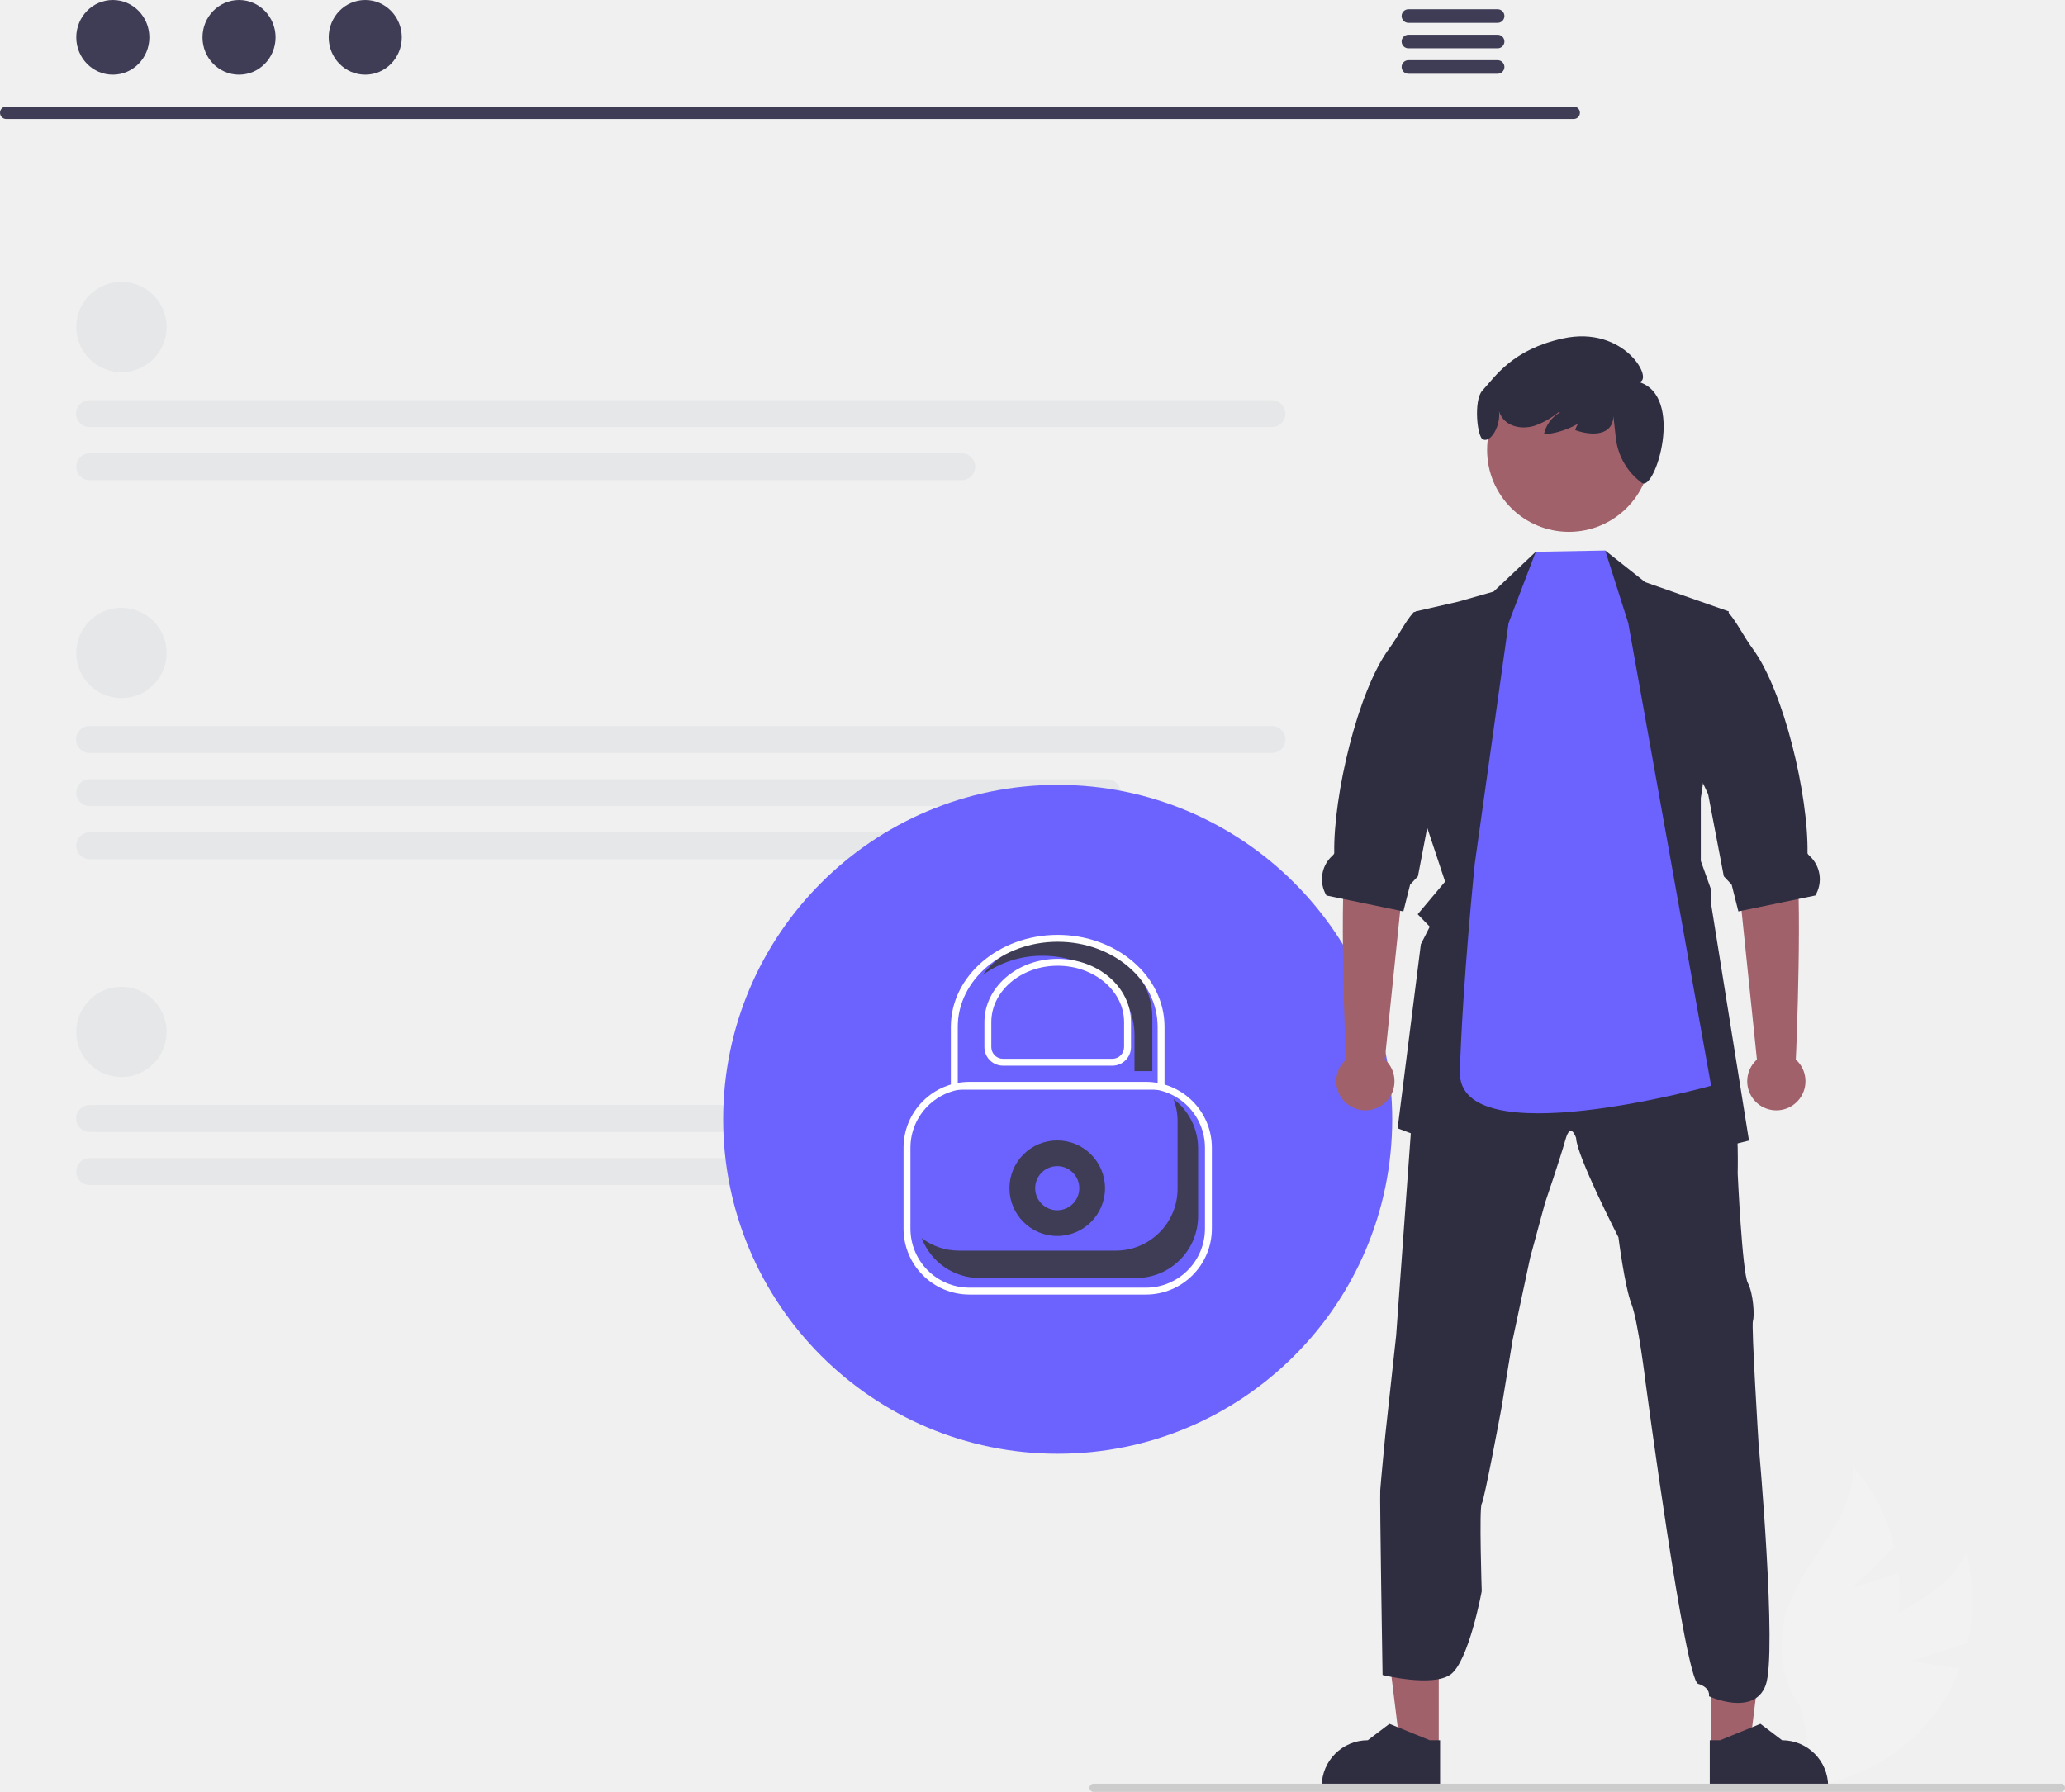
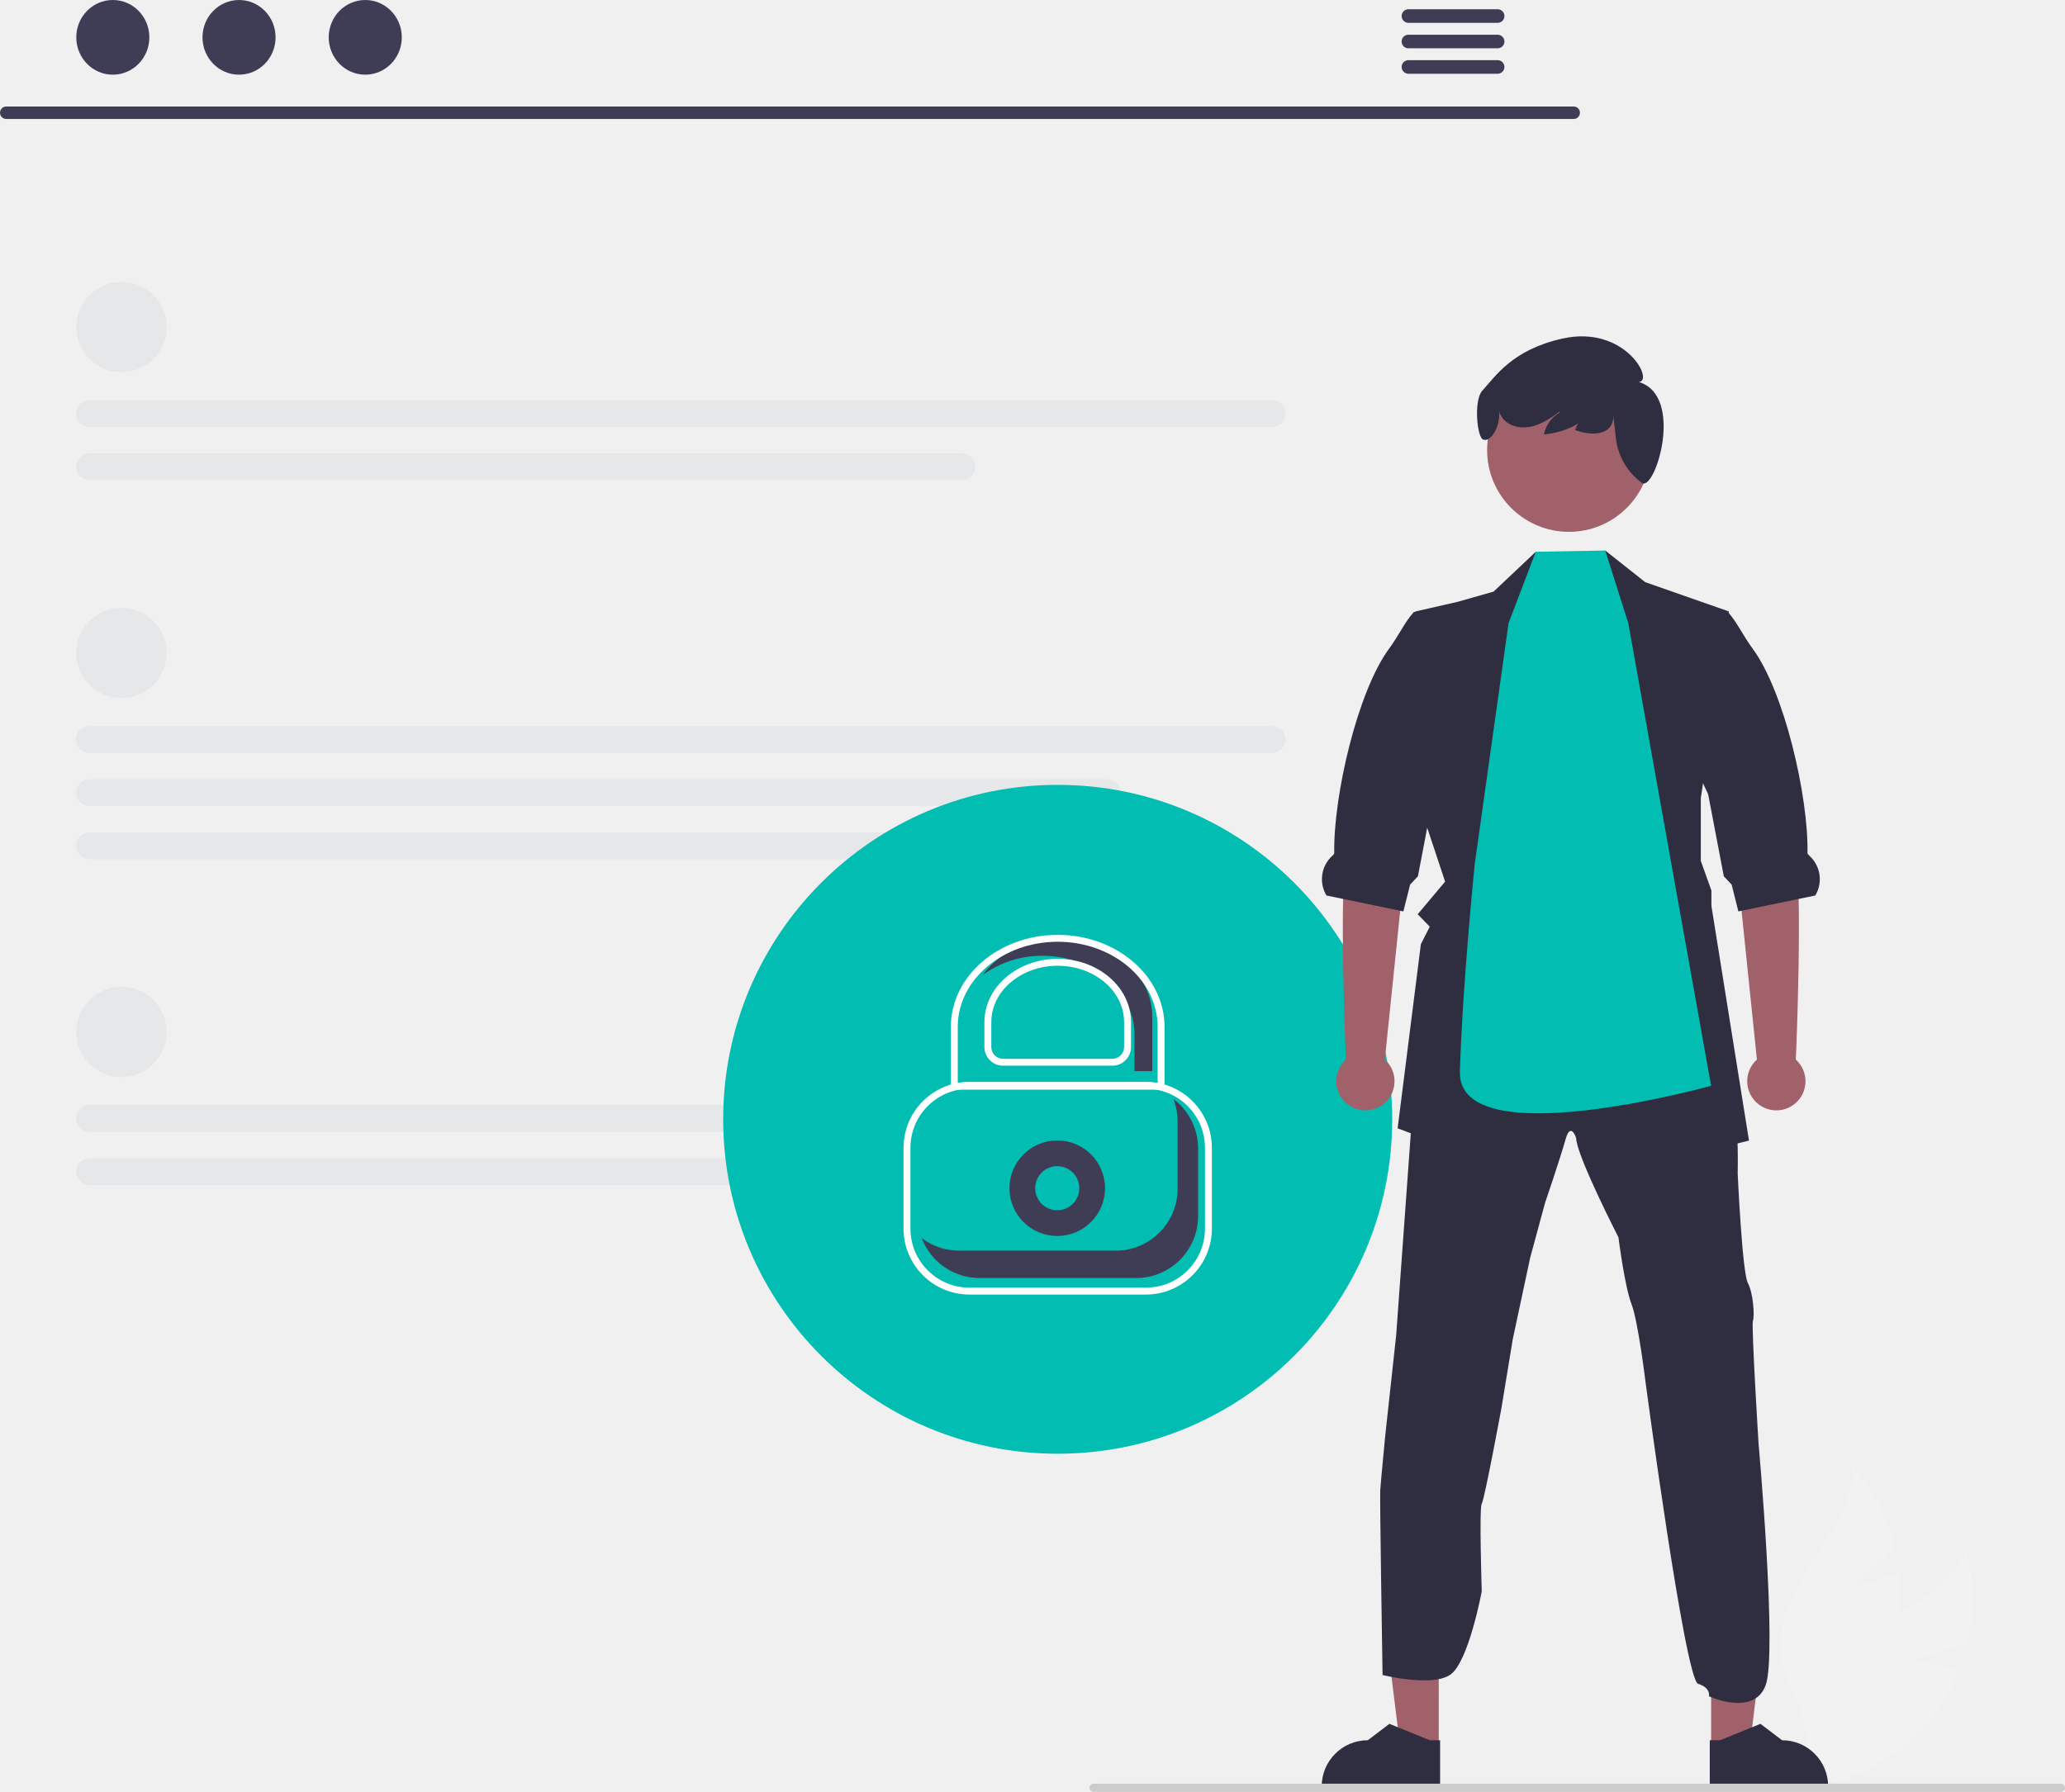
<svg xmlns="http://www.w3.org/2000/svg" data-name="Layer 1" width="598.383" height="519.366" viewBox="0 0 598.383 519.366">
  <path d="M854.374,671.404l16.119-5.113a54.561,54.561,0,0,0-.388-26.249c-6.476,14.399-25.475,17.926-36.3,29.419a32.819,32.819,0,0,0-8.395,27.179l-3.391,11.504a54.994,54.994,0,0,0,40.024-22.767,53.121,53.121,0,0,0,6.224-11.783C861.392,672.906,854.374,671.404,854.374,671.404Z" transform="translate(-300.3448 -190.0594)" fill="#f2f2f2" />
  <path d="M837.15,650.132l12.147-11.765A54.561,54.561,0,0,0,837.242,615.046c.625,15.775-14.806,27.406-19.369,42.52a32.819,32.819,0,0,0,4.607,28.071l2.095,11.809A54.994,54.994,0,0,0,850.245,659.218a53.121,53.121,0,0,0,.316-13.323C844.101,648.345,837.15,650.132,837.15,650.132Z" transform="translate(-300.3448 -190.0594)" fill="#f2f2f2" />
  <path d="M756.405,224.544H302.112a1.807,1.807,0,0,1,0-3.613H756.405a1.807,1.807,0,0,1,0,3.613Z" transform="translate(-300.3448 -190.0594)" fill="#3f3d56" />
  <ellipse cx="32.692" cy="10.823" rx="10.588" ry="10.823" fill="#3f3d56" />
  <ellipse cx="69.267" cy="10.823" rx="10.588" ry="10.823" fill="#3f3d56" />
  <ellipse cx="105.842" cy="10.823" rx="10.588" ry="10.823" fill="#3f3d56" />
  <path d="M734.384,192.742h-25.981a1.968,1.968,0,0,0,0,3.934h25.981a1.968,1.968,0,0,0,0-3.934Z" transform="translate(-300.3448 -190.0594)" fill="#3f3d56" />
  <path d="M734.384,200.126h-25.981a1.968,1.968,0,0,0,0,3.934h25.981a1.968,1.968,0,0,0,0-3.934Z" transform="translate(-300.3448 -190.0594)" fill="#3f3d56" />
  <path d="M734.384,207.501h-25.981a1.968,1.968,0,0,0,0,3.934h25.981a1.968,1.968,0,0,0,0-3.934Z" transform="translate(-300.3448 -190.0594)" fill="#3f3d56" />
  <circle cx="35.193" cy="94.795" r="13.089" fill="#e6e7e8" />
  <path d="M668.861,313.839H326.347a3.898,3.898,0,1,1,0-7.795h342.514a3.898,3.898,0,1,1,0,7.795Z" transform="translate(-300.3448 -190.0594)" fill="#e6e7e8" />
  <path d="M579.03,329.241H326.347a3.898,3.898,0,0,1,0-7.796H579.03a3.898,3.898,0,1,1,0,7.796Z" transform="translate(-300.3448 -190.0594)" fill="#e6e7e8" />
  <circle cx="35.193" cy="299.1" r="13.089" fill="#e6e7e8" />
  <path d="M668.861,518.144H326.347a3.898,3.898,0,1,1,0-7.795h342.514a4.359,4.359,0,0,1,4.114,4.198A3.849,3.849,0,0,1,668.861,518.144Z" transform="translate(-300.3448 -190.0594)" fill="#e6e7e8" />
  <path d="M579.03,533.546H326.347a3.898,3.898,0,0,1,0-7.796H579.03a3.898,3.898,0,1,1,0,7.796Z" transform="translate(-300.3448 -190.0594)" fill="#e6e7e8" />
  <circle cx="35.193" cy="189.247" r="13.089" fill="#e6e7e8" />
  <path d="M668.861,408.29H326.347a3.898,3.898,0,1,1,0-7.795h342.514a3.898,3.898,0,1,1,0,7.795Z" transform="translate(-300.3448 -190.0594)" fill="#e6e7e8" />
  <path d="M621.163,423.692H326.347a3.898,3.898,0,0,1,0-7.796H621.163a3.898,3.898,0,0,1,0,7.796Z" transform="translate(-300.3448 -190.0594)" fill="#e6e7e8" />
  <path d="M601.153,439.094H326.347a3.898,3.898,0,0,1,0-7.796H601.153a3.898,3.898,0,1,1,0,7.796Z" transform="translate(-300.3448 -190.0594)" fill="#e6e7e8" />
-   <circle cx="306.495" cy="324.421" r="96.934" fill="#6c63ff" />
+   <circle cx="306.495" cy="324.421" r="96.934" fill="#02bdb2" />
  <circle cx="306.361" cy="344.393" r="13.848" fill="#3f3d56" />
-   <circle cx="306.361" cy="344.393" r="6.391" fill="#6c63ff" />
+   <circle cx="306.361" cy="344.393" r="6.391" fill="#02bdb2" />
  <path d="M632.412,565.278h-51.144a19.123,19.123,0,0,1-19.102-19.101V522.728a19.123,19.123,0,0,1,19.102-19.102h51.144a19.123,19.123,0,0,1,19.101,19.102v23.449A19.122,19.122,0,0,1,632.412,565.278Zm-51.144-59.651a17.121,17.121,0,0,0-17.102,17.102v23.449A17.12,17.12,0,0,0,581.268,563.278h51.144a17.12,17.12,0,0,0,17.101-17.101V522.728a17.121,17.121,0,0,0-17.101-17.102Z" transform="translate(-300.3448 -190.0594)" fill="#fff" />
  <path d="M578.238,552.549h45.395a17.943,17.943,0,0,0,17.943-17.943V514.983a17.863,17.863,0,0,0-1.184-6.365,17.895,17.895,0,0,1,7.131,14.295v19.624a17.943,17.943,0,0,1-17.943,17.943H584.186a17.933,17.933,0,0,1-16.759-11.577A17.84,17.84,0,0,0,578.238,552.549Z" transform="translate(-300.3448 -190.0594)" fill="#3f3d56" />
  <polygon points="416.909 506.542 405.755 506.541 400.448 463.514 416.912 463.515 416.909 506.542" fill="#a0616a" />
  <path d="M717.647,708.238l-34.303-.001v-.434a13.352,13.352,0,0,1,13.352-13.351h.001l6.266-4.754,11.691,4.754,2.994 0Z" transform="translate(-300.3448 -190.0594)" fill="#2f2e41" />
  <polygon points="495.838 506.542 506.993 506.541 512.3 463.514 495.836 463.515 495.838 506.542" fill="#a0616a" />
  <path d="M795.79,708.238l34.303-.001v-.434a13.352,13.352,0,0,0-13.352-13.351h-.001l-6.266-4.754L798.784,694.452l-2.994 0Z" transform="translate(-300.3448 -190.0594)" fill="#2f2e41" />
  <path d="M700.302,621.955c.165-2.455,1.475-16.033,1.475-16.033l3.138-28.795,5.53-76.328.361-4.997,28.967-5.561,19.798-9.491,23.531,7.522,18.323,6.871s.031,2.941.173,6.495c.188,4.651.518,10.354,1.302,11.836,1.31,2.62.98,16.684.98,16.684s1.302,28.614,2.941,31.752,1.969,9.671,1.475,10.981,1.639,35.674,1.639,35.674,5.476,60.811,2.04,69.98-16.418,3.163-16.418,3.163.627-2.447-3.138-3.6-15.233-87.38-15.233-87.38-2.133-17.68-4.094-22.747-3.765-19.304-3.765-19.304-12.111-23.563-12.268-28.802c0,0-1.584-4.902-3.083.494s-5.914,18.323-5.914,18.323l-4.306,15.876L738.69,578.289l-3.279,19.97s-4.91,26.504-5.695,27.649,0,25.359,0,25.359-3.796,20.621-9.162,24.222-19.58.057-19.58.057S700.137,624.411,700.302,621.955Z" transform="translate(-300.3448 -190.0594)" fill="#2f2e41" />
  <polygon points="412.315 236.13 418.755 255.528 410.809 264.987 414.308 268.588 411.727 273.678 404.997 327.032 441.894 341.025 454.319 325.447 464.116 341.025 506.81 330.593 495.922 262.556 495.922 258.108 492.848 249.519 492.848 231.337 500.966 177.215 476.736 168.728 465.151 159.559 461.402 172.454 445.44 169.615 445.024 159.927 432.811 171.466 422.527 174.399 410.213 177.215 408.644 181.137 411.781 180.353 411.272 231.377 412.315 236.13" fill="#2f2e41" />
  <path d="M701.631,497.164l6.197-59.982,1.636-24.687L692.119,409.359s.687,17.652-1.585,27.611c-2.242,9.828-.297,58.877-.159,60.188a8.439,8.439,0,1,0,11.256.005Z" transform="translate(-300.3448 -190.0594)" fill="#a0616a" />
  <path d="M684.713,449.611l4.824.996,16.55,3.428.918.188,1.953-7.765,2.267-2.416,4.314-22.606.227-1.177,6.518-13.931,4.51-41.87-16.77,3.012c-.086.086-.165.18-.243.275-2.408,2.73-4.126,6.526-6.934,10.346-9.138,12.432-16.15,42.639-15.875,59.189.008.267-.267.557-.596.855A9.18,9.18,0,0,0,684.713,449.611Z" transform="translate(-300.3448 -190.0594)" fill="#2f2e41" />
  <path d="M809.453,497.164l-6.197-59.982-1.636-24.687,17.345-3.136s-.687,17.652,1.585,27.611c2.242,9.828.297,58.877.159,60.188a8.439,8.439,0,1,1-11.256.005Z" transform="translate(-300.3448 -190.0594)" fill="#a0616a" />
  <path d="M826.372,449.611l-4.824.996-16.55,3.428-.918.188-1.953-7.765-2.267-2.416L795.545,421.436l-.227-1.177-6.518-13.931,1.49-41.87,10.77,3.012c.086.086.165.18.243.275,2.408,2.73,4.126,6.526,6.934,10.346,9.138,12.432,16.15,42.639,15.875,59.189-.008.267.267.557.596.855A9.18,9.18,0,0,1,826.372,449.611Z" transform="translate(-300.3448 -190.0594)" fill="#2f2e41" />
-   <path d="M737.489,370.654l7.88-20.667,20.127-.369,6.679,21.036,24.006,134.104s-73.544,20.481-72.798-4.138c.784-25.885,4.323-60.268,4.323-60.268Z" transform="translate(-300.3448 -190.0594)" fill="#6c63ff" />
+   <path d="M737.489,370.654l7.88-20.667,20.127-.369,6.679,21.036,24.006,134.104s-73.544,20.481-72.798-4.138c.784-25.885,4.323-60.268,4.323-60.268Z" transform="translate(-300.3448 -190.0594)" fill="#02bdb2" />
  <circle cx="454.637" cy="130.437" r="23.71" fill="#a0616a" />
  <path d="M729.874,303.296c3.86-4.201,8.688-11.892,23.312-15.121,18.07-3.991,26.609,12.334,22.052,12.601,13.325,4.035,4.765,31.611.945,29.298A1.125,1.125,0,0,1,776.089,330,18.77,18.77,0,0,1,768.592,317.193l-.725-6.525c-.104,5.309-5.53,6.012-11.074,4.056a6.955,6.955,0,0,1,4.914-4.838,23.786,23.786,0,0,1-13.971,6.079,9.511,9.511,0,0,1,4.625-6.364l-.219-.215a22.85,22.85,0,0,1-7.33,4.15c-3.056.876-6.718.402-8.812-1.99a6.5,6.5,0,0,1-1.252-2.254c.453,4.205-2.368,9.004-4.558,8.18C728.367,317.118,727.304,306.093,729.874,303.296Z" transform="translate(-300.3448 -190.0594)" fill="#2f2e41" />
  <path d="M898.727,708.235a1.186,1.186,0,0,1-1.19,1.19h-280.29a1.19,1.19,0,0,1,0-2.38h280.29A1.187,1.187,0,0,1,898.727,708.235Z" transform="translate(-300.3448 -190.0594)" fill="#ccc" />
  <path d="M607.627,461.922c-9.481,0-17.815,4.292-22.533,10.735a29.121,29.121,0,0,1,17.373-5.574c14.682,0,26.626,10.284,26.626,22.925v10.508h5.16v-15.668C634.253,472.206,622.308,461.922,607.627,461.922Z" transform="translate(-300.3448 -190.0594)" fill="#3f3d56" />
  <path d="M637.798,505.893h-61.918V487.675c0-14.698,13.888-26.656,30.959-26.656s30.959,11.958,30.959,26.656Zm-59.918-2h57.918V487.675c0-13.596-12.991-24.656-28.959-24.656s-28.959,11.061-28.959,24.656Z" transform="translate(-300.3448 -190.0594)" fill="#fff" />
  <path d="M622.697,498.938H590.982a5.388,5.388,0,0,1-5.381-5.382v-7.25c0-10.108,9.528-18.332,21.239-18.332s21.239,8.224,21.239,18.332v7.25A5.388,5.388,0,0,1,622.697,498.938Zm-15.857-28.964c-10.608,0-19.239,7.326-19.239,16.332v7.25a3.385,3.385,0,0,0,3.381,3.382h31.715a3.385,3.385,0,0,0,3.381-3.382v-7.25C626.078,477.3,617.448,469.974,606.839,469.974Z" transform="translate(-300.3448 -190.0594)" fill="#fff" />
</svg>
